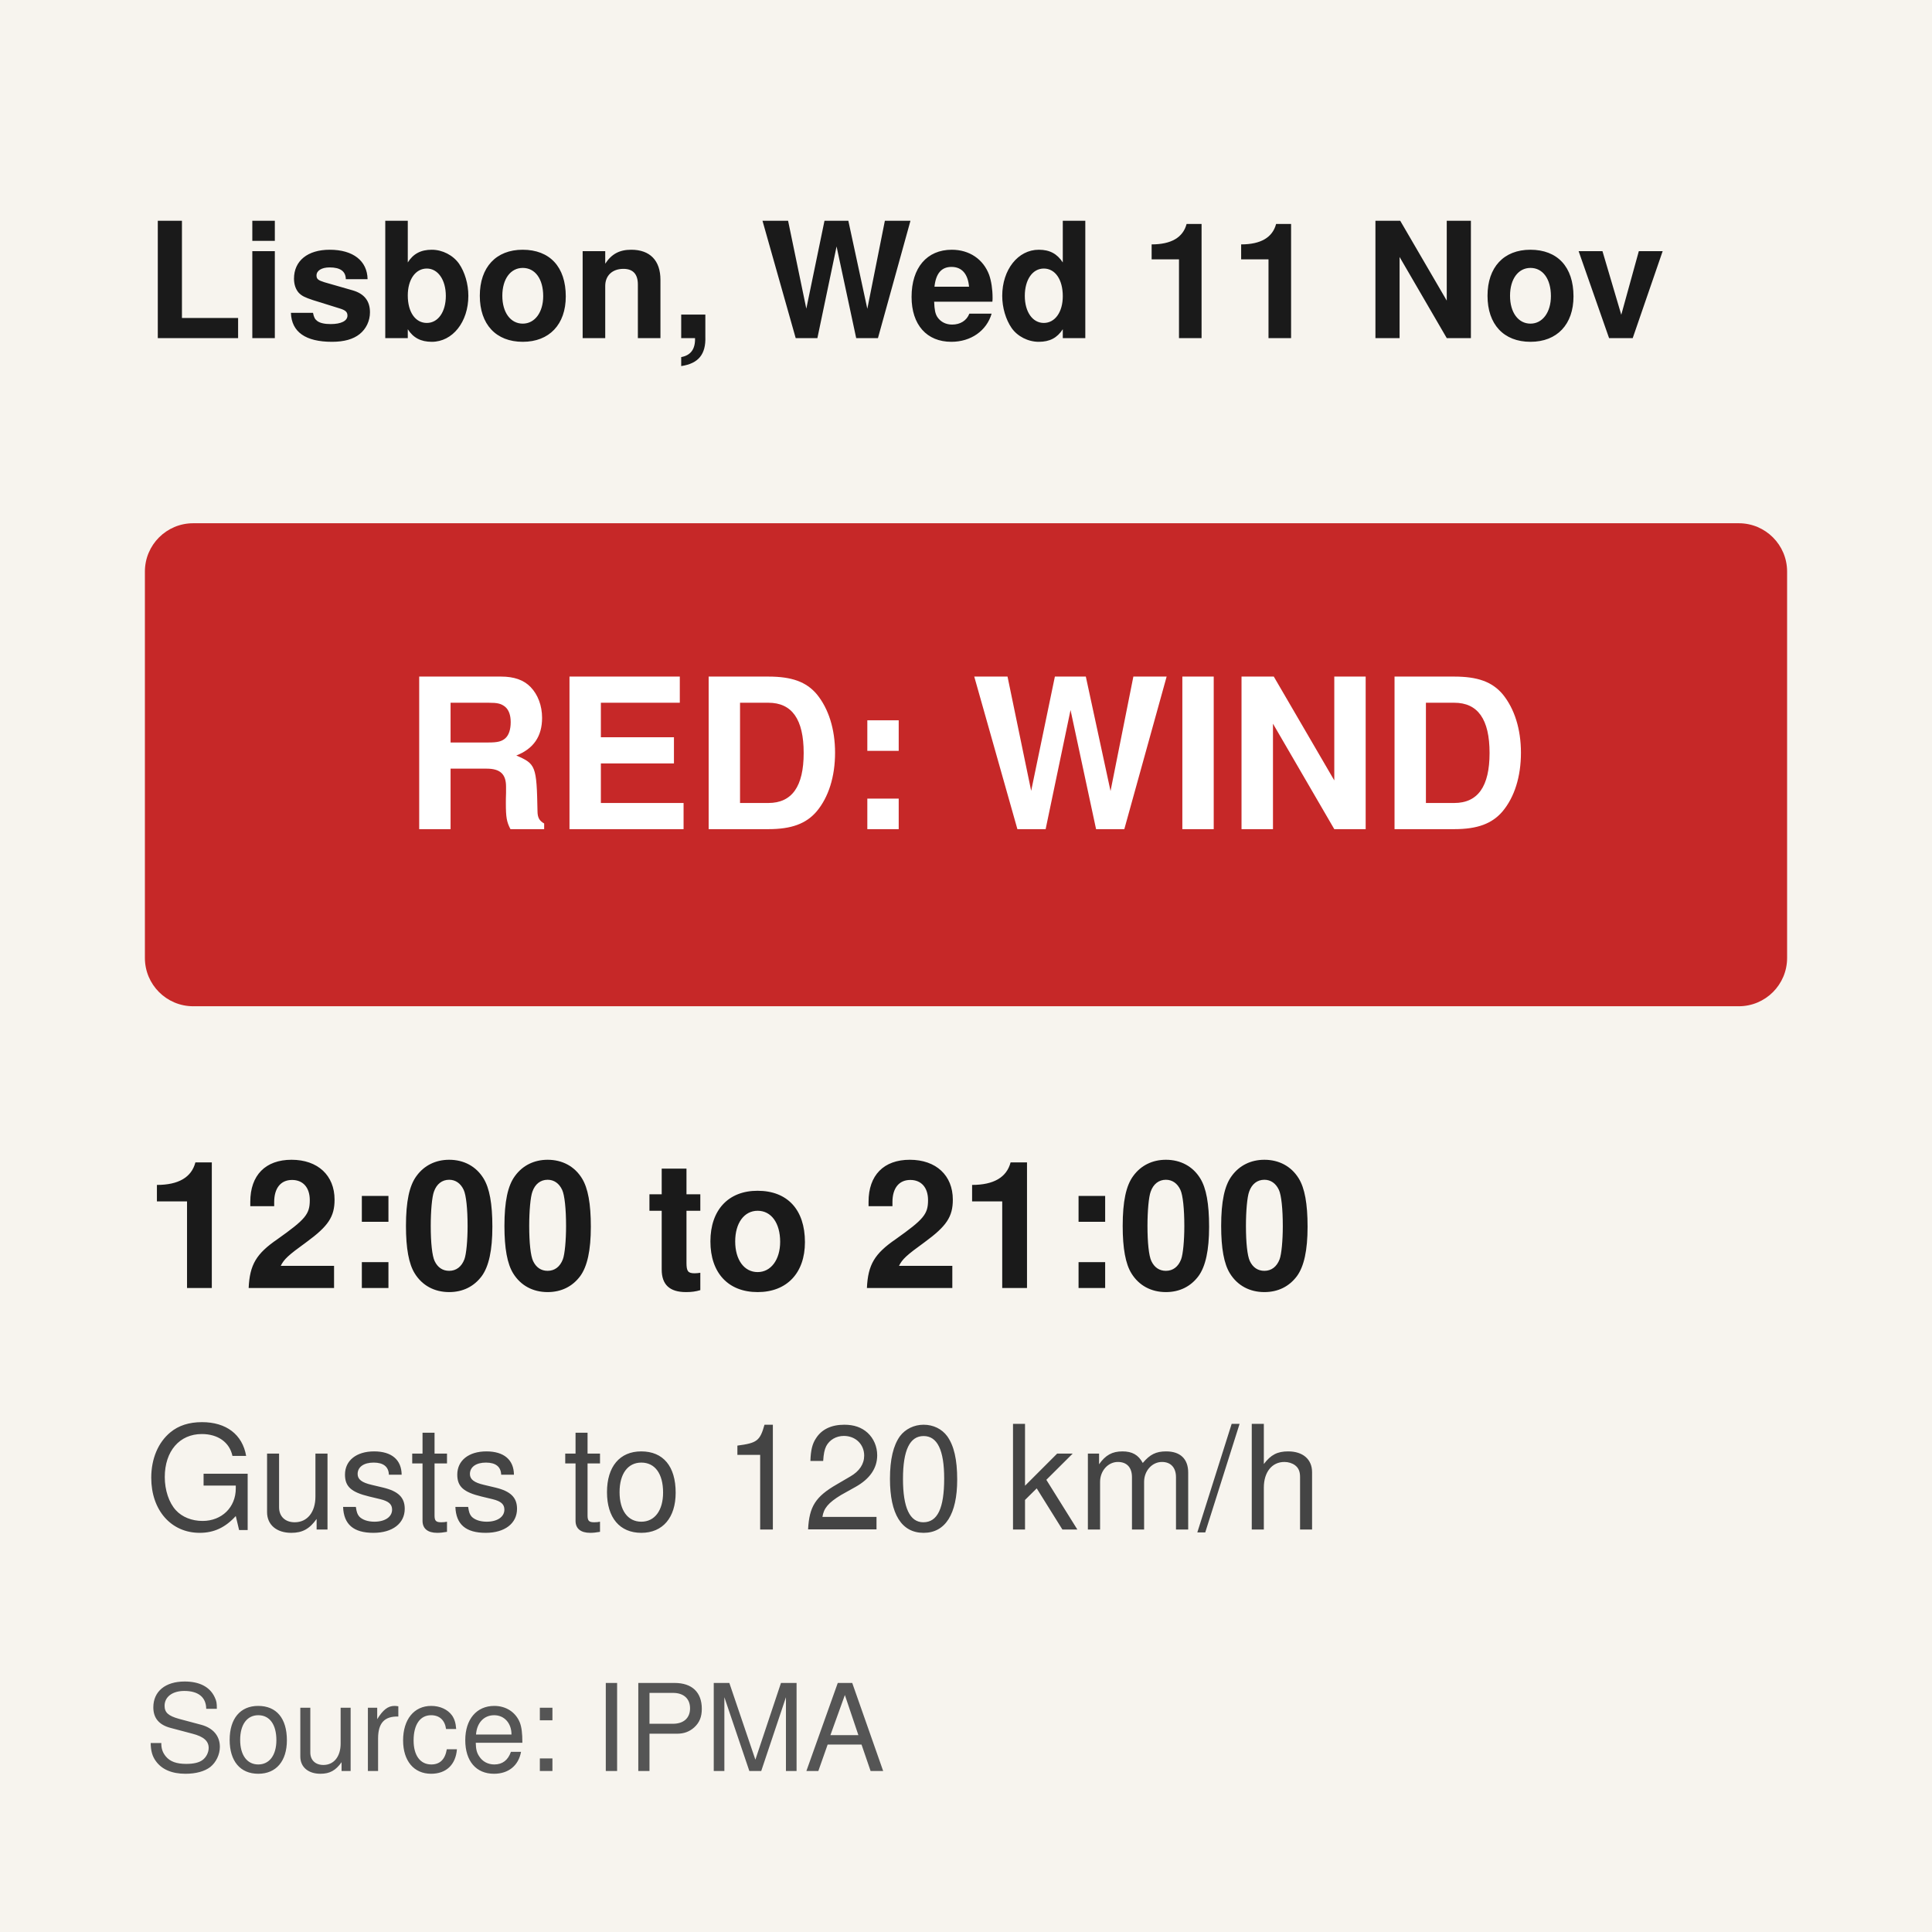
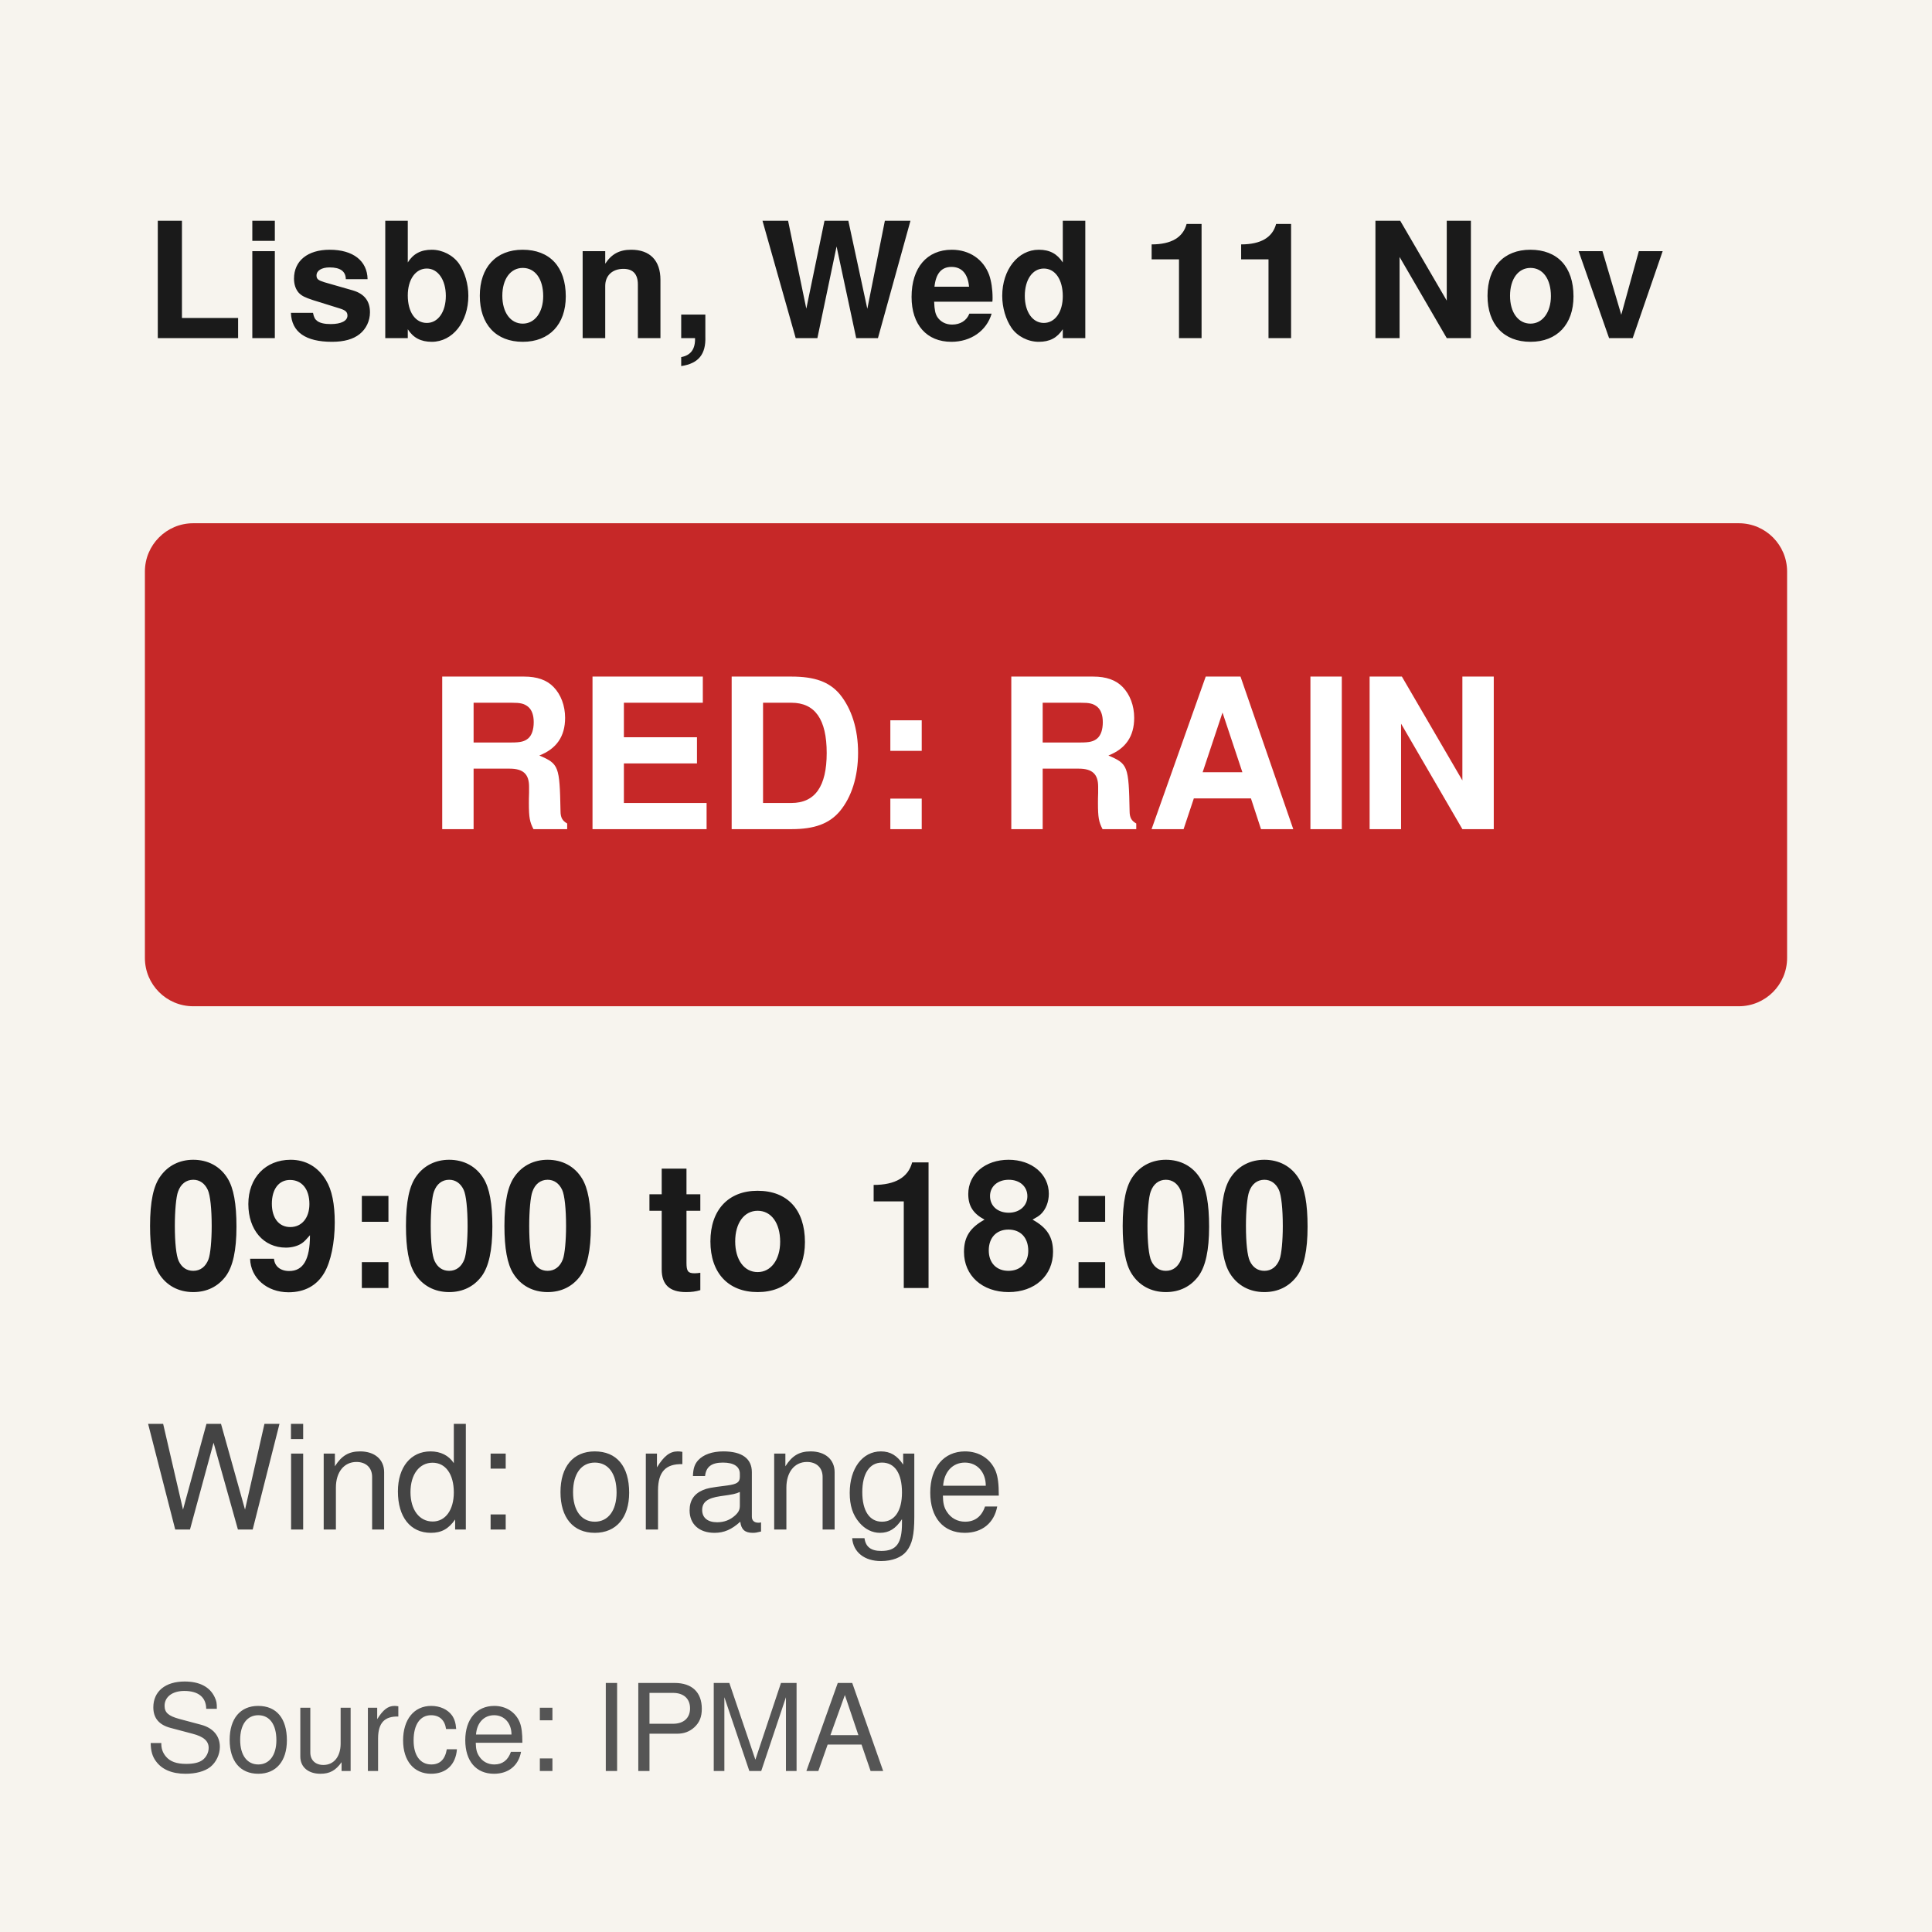
<svg xmlns="http://www.w3.org/2000/svg" viewBox="0 0 480 480" width="480" height="480" role="img" aria-labelledby="t d">
  <rect width="480" height="480" fill="#f7f4ee" />
  <g font-family="Helvetica, Arial, sans-serif">
    <text x="36" y="84" font-size="40" font-weight="700" fill="#1a1a1a">Lisbon, Wed 11 Nov</text>
    <rect x="36" y="130" width="408" height="120" rx="12" fill="#c62828" />
-     <text x="240" y="206" text-anchor="middle" font-size="52" font-weight="700" fill="#fff">RED: WIND</text>
-     <text x="36" y="320" font-size="44" font-weight="700" fill="#1a1a1a">12:00 to 21:00</text>
-     <text x="36" y="380" font-size="36" fill="#444">Gusts to 120 km/h</text>
+     <text x="240" y="206" text-anchor="middle" font-size="52" font-weight="700" fill="#fff">RED: RAIN</text>
+     <text x="36" y="320" font-size="44" font-weight="700" fill="#1a1a1a">09:00 to 18:00</text>
+     <text x="36" y="380" font-size="36" fill="#444">Wind: orange</text>
    <text x="36" y="440" font-size="30" fill="#555">Source: IPMA</text>
  </g>
</svg>
